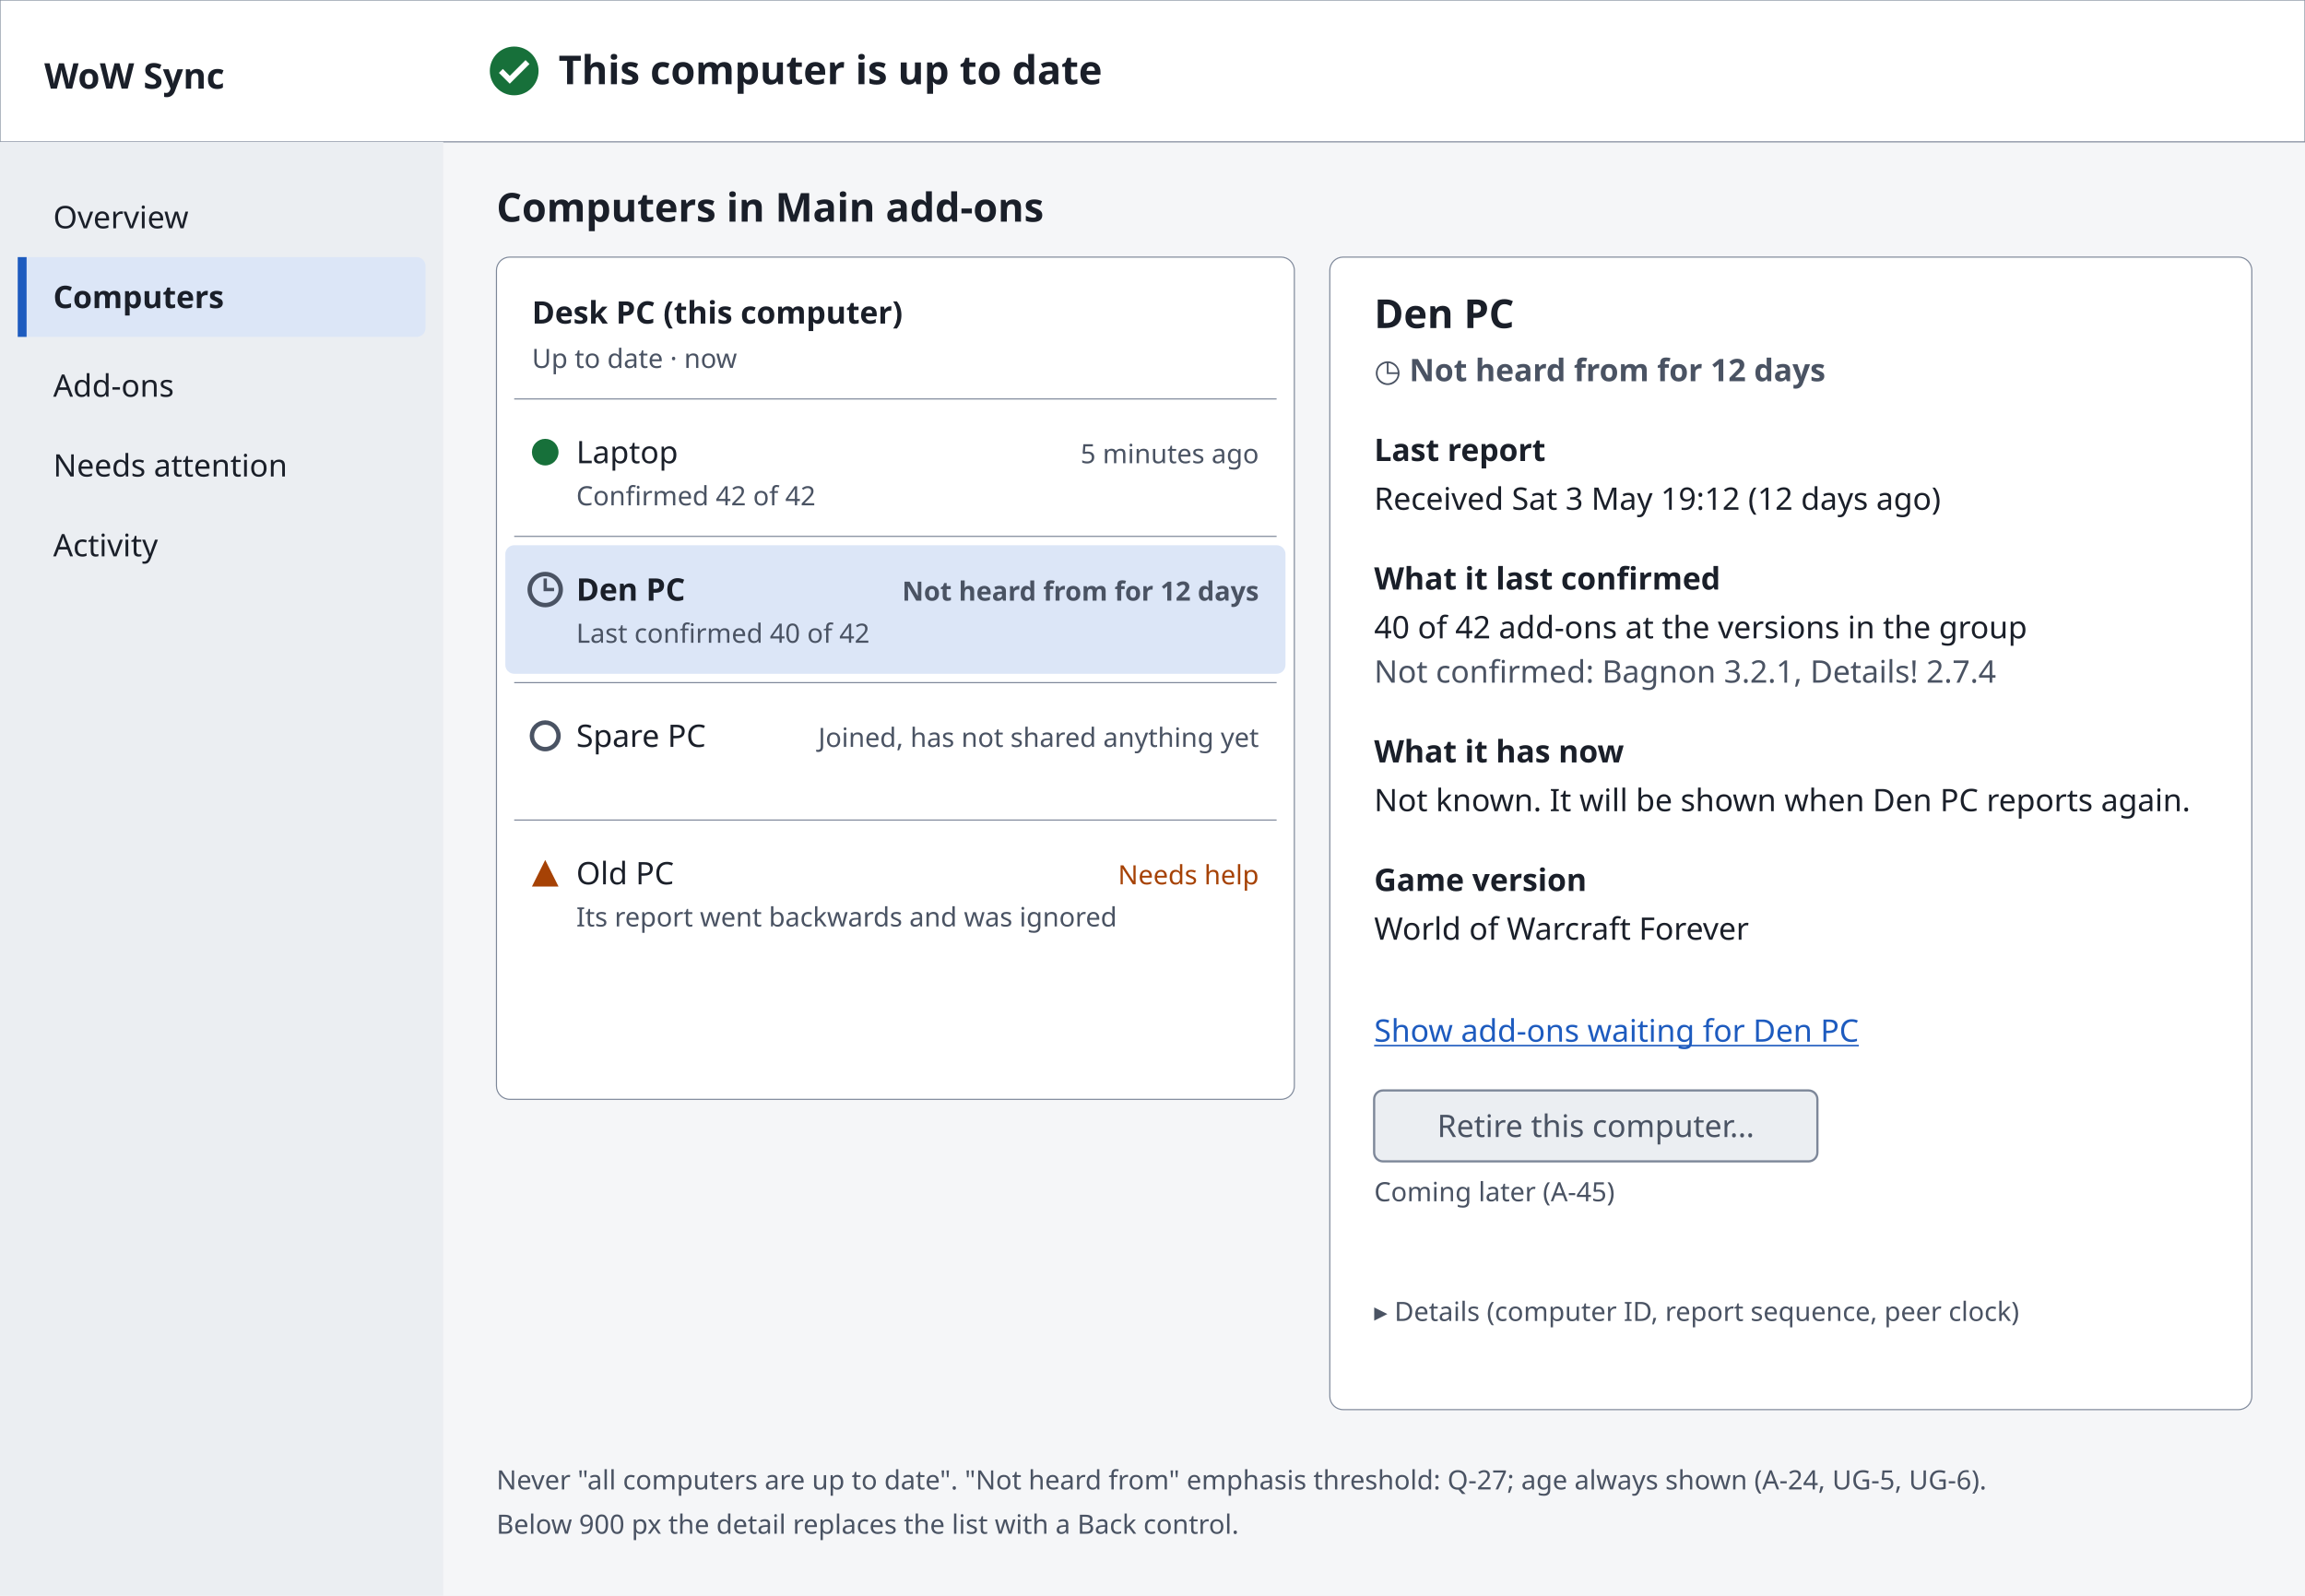
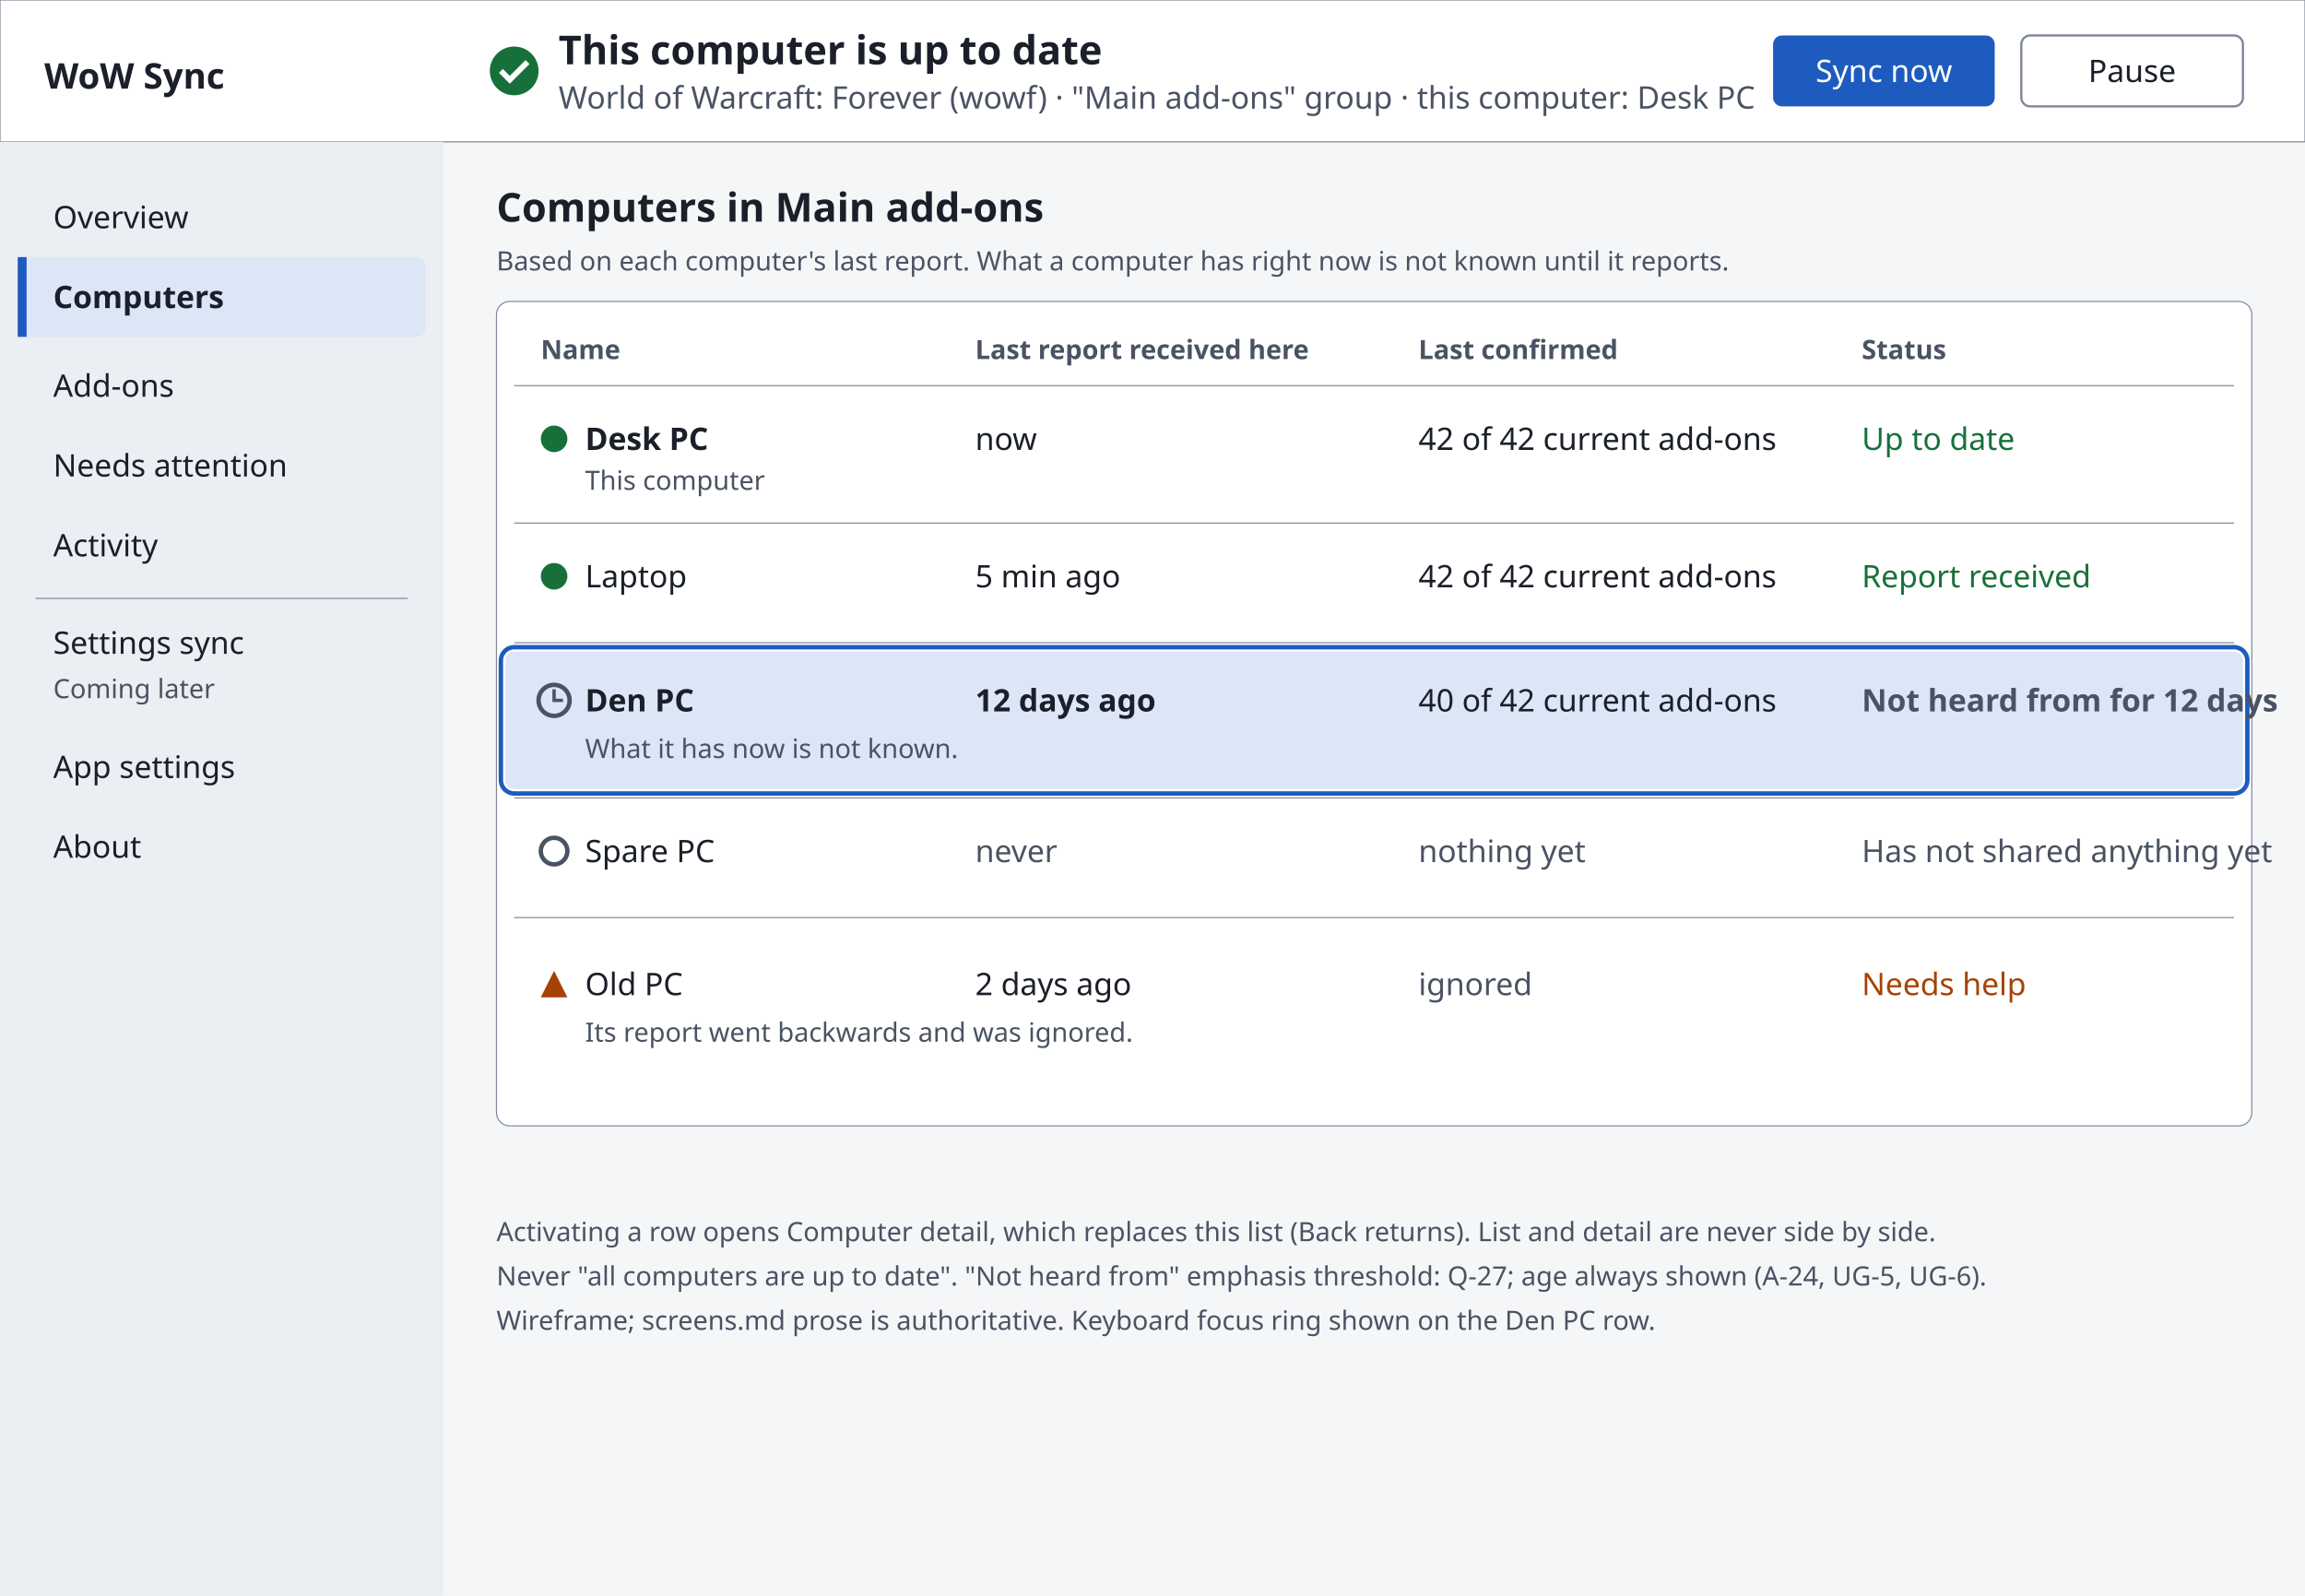
<svg xmlns="http://www.w3.org/2000/svg" viewBox="0 0 1040 720" width="1040" height="720" font-family="Segoe UI, system-ui, sans-serif" font-size="14">
  <rect width="1040" height="720" fill="#F5F6F8" />
  <rect x="0" y="0" width="1040" height="64" fill="#FFFFFF" stroke="#7D8799" stroke-width="0.5" />
  <text x="20" y="40" font-size="16" font-weight="600" fill="#1A1F29">WoW Sync</text>
  <circle cx="232" cy="32" r="11" fill="#17703A" />
  <path d="M226 32 l4 4 l8 -8" stroke="#FFFFFF" stroke-width="2.5" fill="none" />
-   <text x="252" y="38" font-size="18" font-weight="600" fill="#1A1F29">This computer is up to date</text>
+   <text x="252" y="29" font-size="18" font-weight="600" fill="#1A1F29">This computer is up to date</text>
+   <text x="252" y="49" fill="#4A5363">World of Warcraft: Forever (wowf) · "Main add-ons" group · this computer: Desk PC</text>
+   <rect x="800" y="16" width="100" height="32" rx="4" fill="#1D5BBF" />
+   <text x="850" y="37" text-anchor="middle" fill="#FFFFFF">Sync now</text>
+   <rect x="912" y="16" width="100" height="32" rx="4" fill="#FFFFFF" stroke="#7D8799" />
+   <text x="962" y="37" text-anchor="middle" fill="#1A1F29">Pause</text>
  <rect x="0" y="64" width="200" height="656" fill="#EBEEF2" />
  <text x="24" y="103" fill="#1A1F29">Overview</text>
  <rect x="8" y="116" width="184" height="36" rx="4" fill="#DCE6F7" />
  <rect x="8" y="116" width="4" height="36" fill="#1D5BBF" />
  <text x="24" y="139" font-weight="600" fill="#1A1F29">Computers</text>
  <text x="24" y="179" fill="#1A1F29">Add-ons</text>
  <text x="24" y="215" fill="#1A1F29">Needs attention</text>
  <text x="24" y="251" fill="#1A1F29">Activity</text>
+   <line x1="16" y1="270" x2="184" y2="270" stroke="#7D8799" stroke-width="0.5" />
+   <text x="24" y="295" fill="#1A1F29">Settings sync</text>
+   <text x="24" y="315" font-size="12" fill="#4A5363">Coming later</text>
+   <text x="24" y="351" fill="#1A1F29">App settings</text>
+   <text x="24" y="387" fill="#1A1F29">About</text>
  <text x="224" y="100" font-size="18" font-weight="600" fill="#1A1F29">Computers in Main add-ons</text>
-   <rect x="224" y="116" width="360" height="380" rx="6" fill="#FFFFFF" stroke="#7D8799" stroke-width="0.5" />
-   <g>
-     <text x="240" y="146" font-weight="600" fill="#1A1F29">Desk PC (this computer)</text>
-     <text x="240" y="166" font-size="12" fill="#4A5363">Up to date · now</text>
-     <line x1="232" y1="180" x2="576" y2="180" stroke="#7D8799" stroke-width="0.5" />
-     <circle cx="246" cy="204" r="6" fill="#17703A" />
-     <text x="260" y="209" fill="#1A1F29">Laptop</text>
-     <text x="568" y="209" text-anchor="end" font-size="12" fill="#4A5363">5 minutes ago</text>
-     <text x="260" y="228" font-size="12" fill="#4A5363">Confirmed 42 of 42</text>
-     <line x1="232" y1="242" x2="576" y2="242" stroke="#7D8799" stroke-width="0.5" />
-     <rect x="228" y="246" width="352" height="58" rx="4" fill="#DCE6F7" />
-     <circle cx="246" cy="266" r="7" fill="none" stroke="#4A5363" stroke-width="2" />
-     <path d="M246 261 v5 h4" stroke="#4A5363" stroke-width="1.5" fill="none" />
-     <text x="260" y="271" font-weight="600" fill="#1A1F29">Den PC</text>
-     <text x="568" y="271" text-anchor="end" font-size="12" font-weight="600" fill="#4A5363">Not heard from for 12 days</text>
-     <text x="260" y="290" font-size="12" fill="#4A5363">Last confirmed 40 of 42</text>
-     <line x1="232" y1="308" x2="576" y2="308" stroke="#7D8799" stroke-width="0.5" />
-     <circle cx="246" cy="332" r="6" fill="none" stroke="#4A5363" stroke-width="2" />
-     <text x="260" y="337" fill="#1A1F29">Spare PC</text>
-     <text x="568" y="337" text-anchor="end" font-size="12" fill="#4A5363">Joined, has not shared anything yet</text>
-     <line x1="232" y1="370" x2="576" y2="370" stroke="#7D8799" stroke-width="0.5" />
-     <path d="M240 400 l6 -12 l6 12 z" fill="#A64205" />
-     <text x="260" y="399" fill="#1A1F29">Old PC</text>
-     <text x="568" y="399" text-anchor="end" font-size="12" fill="#A64205">Needs help</text>
-     <text x="260" y="418" font-size="12" fill="#4A5363">Its report went backwards and was ignored</text>
-   </g>
-   <rect x="600" y="116" width="416" height="520" rx="6" fill="#FFFFFF" stroke="#7D8799" stroke-width="0.5" />
-   <text x="620" y="148" font-size="18" font-weight="600" fill="#1A1F29">Den PC</text>
-   <text x="620" y="172" font-weight="600" fill="#4A5363">◷ Not heard from for 12 days</text>
-   <text x="620" y="208" font-weight="600" fill="#1A1F29">Last report</text>
-   <text x="620" y="230" fill="#1A1F29">Received Sat 3 May 19:12 (12 days ago)</text>
-   <text x="620" y="266" font-weight="600" fill="#1A1F29">What it last confirmed</text>
-   <text x="620" y="288" fill="#1A1F29">40 of 42 add-ons at the versions in the group</text>
-   <text x="620" y="308" fill="#4A5363">Not confirmed: Bagnon 3.2.1, Details! 2.7.4</text>
-   <text x="620" y="344" font-weight="600" fill="#1A1F29">What it has now</text>
-   <text x="620" y="366" fill="#1A1F29">Not known. It will be shown when Den PC reports again.</text>
-   <text x="620" y="402" font-weight="600" fill="#1A1F29">Game version</text>
-   <text x="620" y="424" fill="#1A1F29">World of Warcraft Forever</text>
-   <text x="620" y="470" fill="#1D5BBF" text-decoration="underline">Show add-ons waiting for Den PC</text>
-   <rect x="620" y="492" width="200" height="32" rx="4" fill="#EBEEF2" stroke="#7D8799" />
-   <text x="720" y="513" text-anchor="middle" fill="#4A5363">Retire this computer…</text>
-   <text x="620" y="542" font-size="12" fill="#4A5363">Coming later (A-45)</text>
-   <text x="620" y="596" font-size="12" fill="#4A5363">▸ Details (computer ID, report sequence, peer clock)</text>
-   <text x="224" y="672" font-size="12" fill="#4A5363">Never "all computers are up to date". "Not heard from" emphasis threshold: Q-27; age always shown (A-24, UG-5, UG-6).</text>
-   <text x="224" y="692" font-size="12" fill="#4A5363">Below 900 px the detail replaces the list with a Back control.</text>
+   <text x="224" y="122" font-size="12" fill="#4A5363">Based on each computer's last report. What a computer has right now is not known until it reports.</text>
+   <rect x="224" y="136" width="792" height="372" rx="6" fill="#FFFFFF" stroke="#7D8799" stroke-width="0.5" />
+   <text x="244" y="162" font-size="12" font-weight="600" fill="#4A5363">Name</text>
+   <text x="440" y="162" font-size="12" font-weight="600" fill="#4A5363">Last report received here</text>
+   <text x="640" y="162" font-size="12" font-weight="600" fill="#4A5363">Last confirmed</text>
+   <text x="840" y="162" font-size="12" font-weight="600" fill="#4A5363">Status</text>
+   <line x1="232" y1="174" x2="1008" y2="174" stroke="#7D8799" stroke-width="0.5" />
+   <circle cx="250" cy="198" r="6" fill="#17703A" />
+   <text x="264" y="203" font-weight="600" fill="#1A1F29">Desk PC</text>
+   <text x="264" y="221" font-size="12" fill="#4A5363">This computer</text>
+   <text x="440" y="203" fill="#1A1F29">now</text>
+   <text x="640" y="203" fill="#1A1F29">42 of 42 current add-ons</text>
+   <text x="840" y="203" fill="#17703A">Up to date</text>
+   <line x1="232" y1="236" x2="1008" y2="236" stroke="#7D8799" stroke-width="0.5" />
+   <circle cx="250" cy="260" r="6" fill="#17703A" />
+   <text x="264" y="265" fill="#1A1F29">Laptop</text>
+   <text x="440" y="265" fill="#1A1F29">5 min ago</text>
+   <text x="640" y="265" fill="#1A1F29">42 of 42 current add-ons</text>
+   <text x="840" y="265" fill="#17703A">Report received</text>
+   <line x1="232" y1="290" x2="1008" y2="290" stroke="#7D8799" stroke-width="0.5" />
+   <rect x="228" y="294" width="784" height="62" rx="4" fill="#DCE6F7" />
+   <rect x="226" y="292" width="788" height="66" rx="6" fill="none" stroke="#1D5BBF" stroke-width="2" />
+   <circle cx="250" cy="316" r="7" fill="none" stroke="#4A5363" stroke-width="2" />
+   <path d="M250 311 v5 h4" stroke="#4A5363" stroke-width="1.5" fill="none" />
+   <text x="264" y="321" font-weight="600" fill="#1A1F29">Den PC</text>
+   <text x="440" y="321" font-weight="600" fill="#1A1F29">12 days ago</text>
+   <text x="640" y="321" fill="#1A1F29">40 of 42 current add-ons</text>
+   <text x="840" y="321" font-weight="600" fill="#4A5363">Not heard from for 12 days</text>
+   <text x="264" y="342" font-size="12" fill="#4A5363">What it has now is not known.</text>
+   <line x1="232" y1="360" x2="1008" y2="360" stroke="#7D8799" stroke-width="0.5" />
+   <circle cx="250" cy="384" r="6" fill="none" stroke="#4A5363" stroke-width="2" />
+   <text x="264" y="389" fill="#1A1F29">Spare PC</text>
+   <text x="440" y="389" fill="#4A5363">never</text>
+   <text x="640" y="389" fill="#4A5363">nothing yet</text>
+   <text x="840" y="389" fill="#4A5363">Has not shared anything yet</text>
+   <line x1="232" y1="414" x2="1008" y2="414" stroke="#7D8799" stroke-width="0.5" />
+   <path d="M244 450 l6 -12 l6 12 z" fill="#A64205" />
+   <text x="264" y="449" fill="#1A1F29">Old PC</text>
+   <text x="440" y="449" fill="#1A1F29">2 days ago</text>
+   <text x="640" y="449" fill="#4A5363">ignored</text>
+   <text x="840" y="449" fill="#A64205">Needs help</text>
+   <text x="264" y="470" font-size="12" fill="#4A5363">Its report went backwards and was ignored.</text>
+   <text x="224" y="560" font-size="12" fill="#4A5363">Activating a row opens Computer detail, which replaces this list (Back returns). List and detail are never side by side.</text>
+   <text x="224" y="580" font-size="12" fill="#4A5363">Never "all computers are up to date". "Not heard from" emphasis threshold: Q-27; age always shown (A-24, UG-5, UG-6).</text>
+   <text x="224" y="600" font-size="12" fill="#4A5363">Wireframe; screens.md prose is authoritative. Keyboard focus ring shown on the Den PC row.</text>
</svg>
